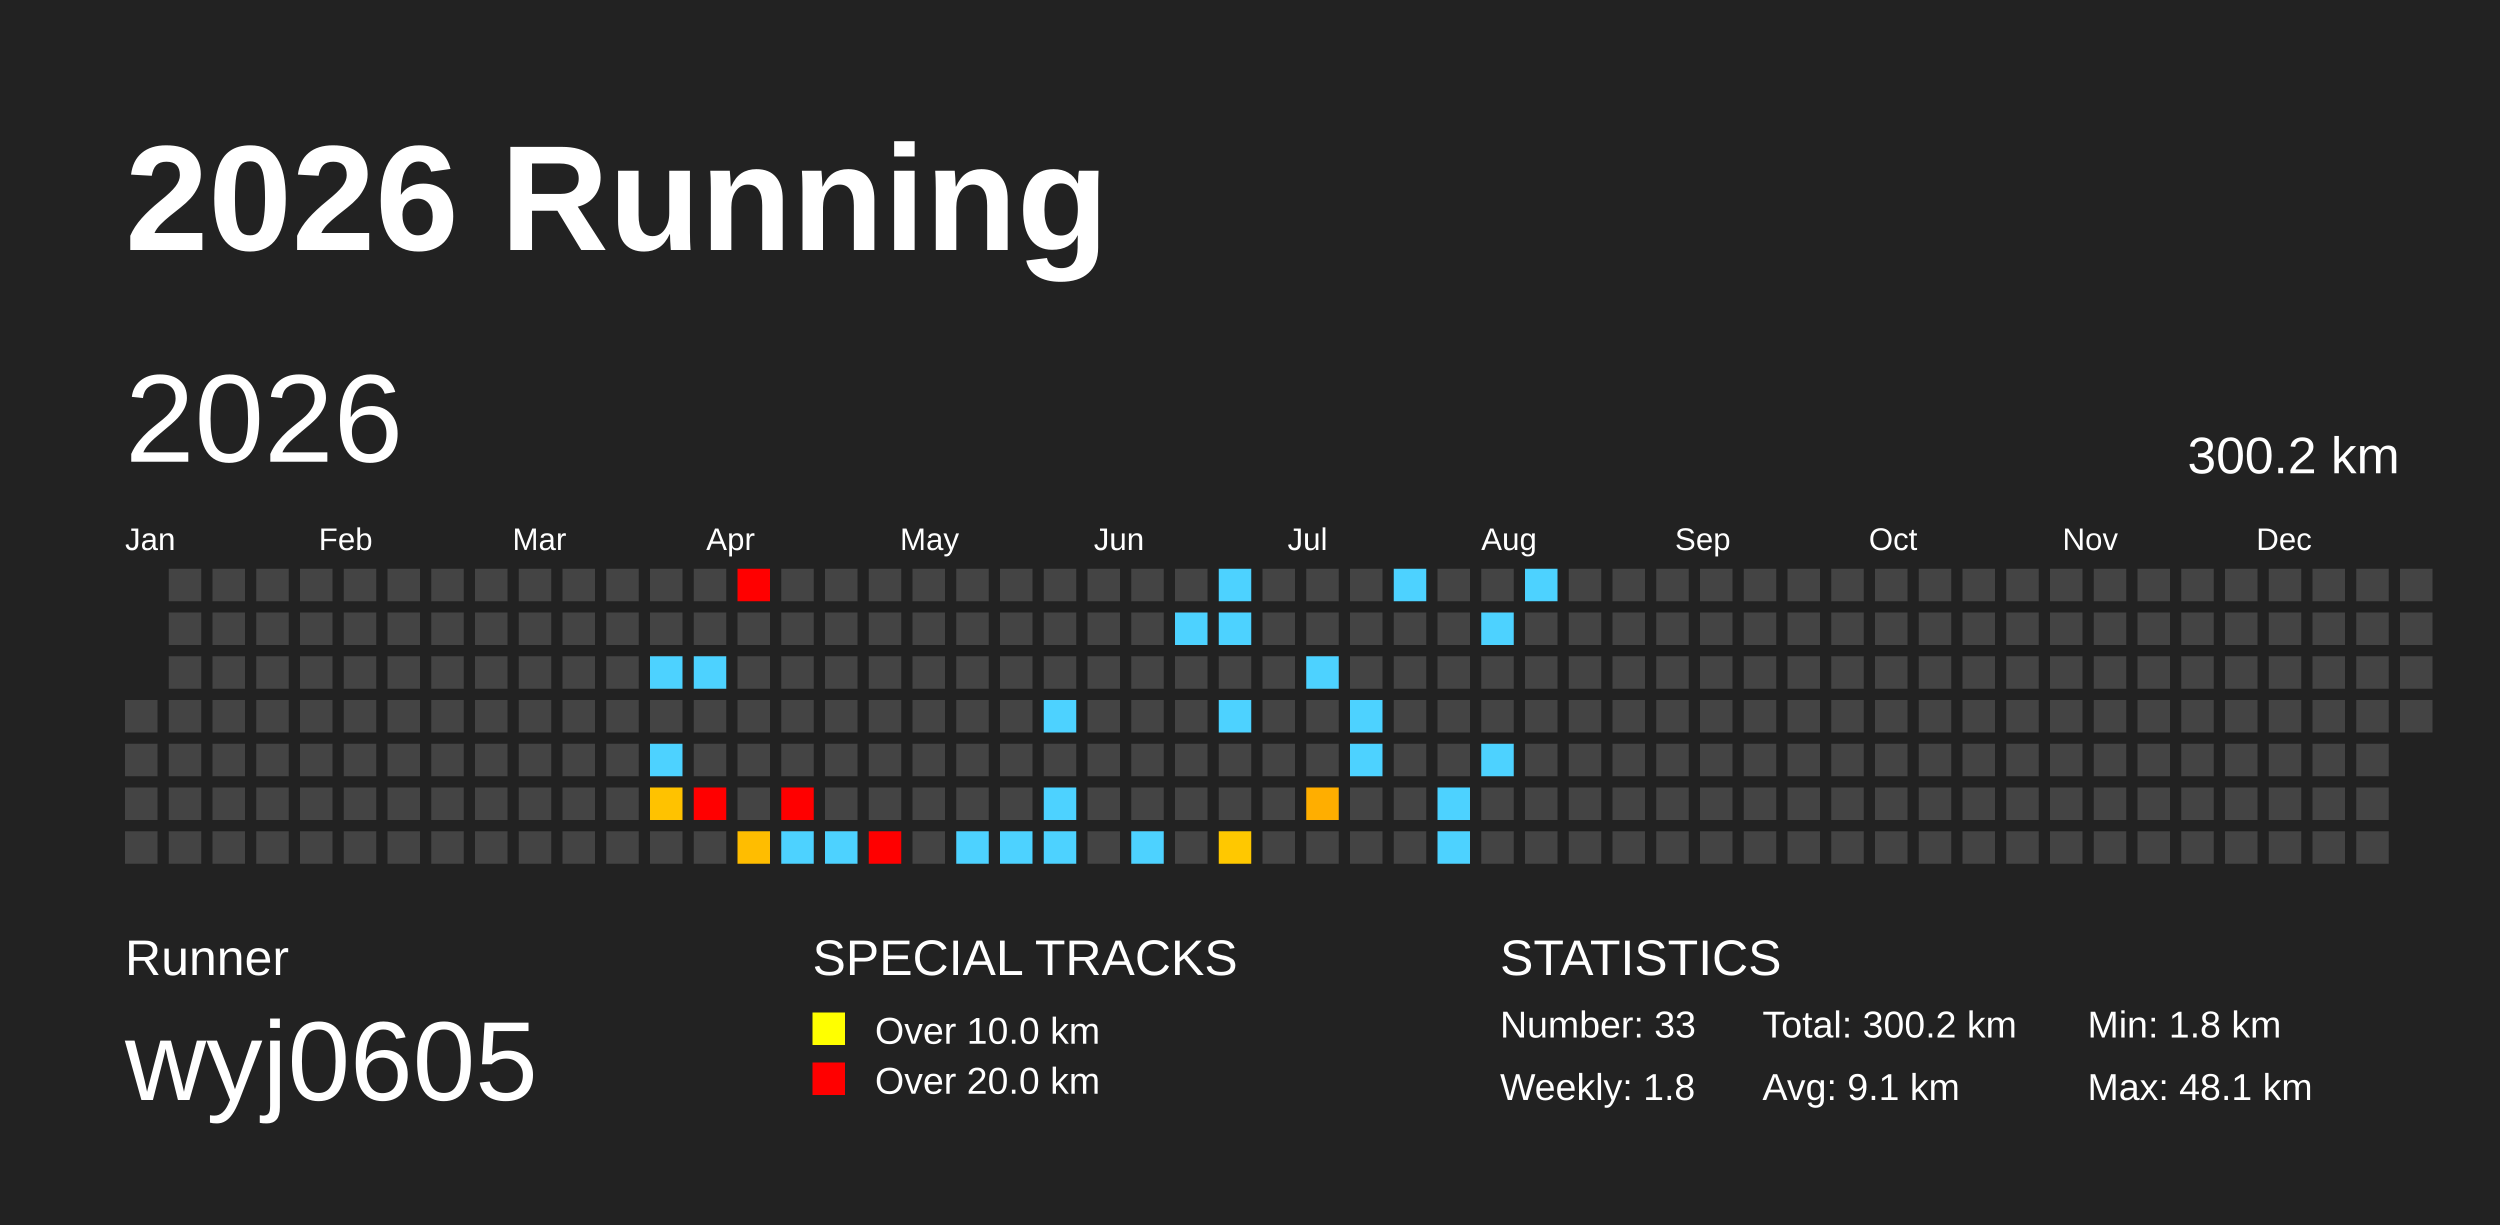
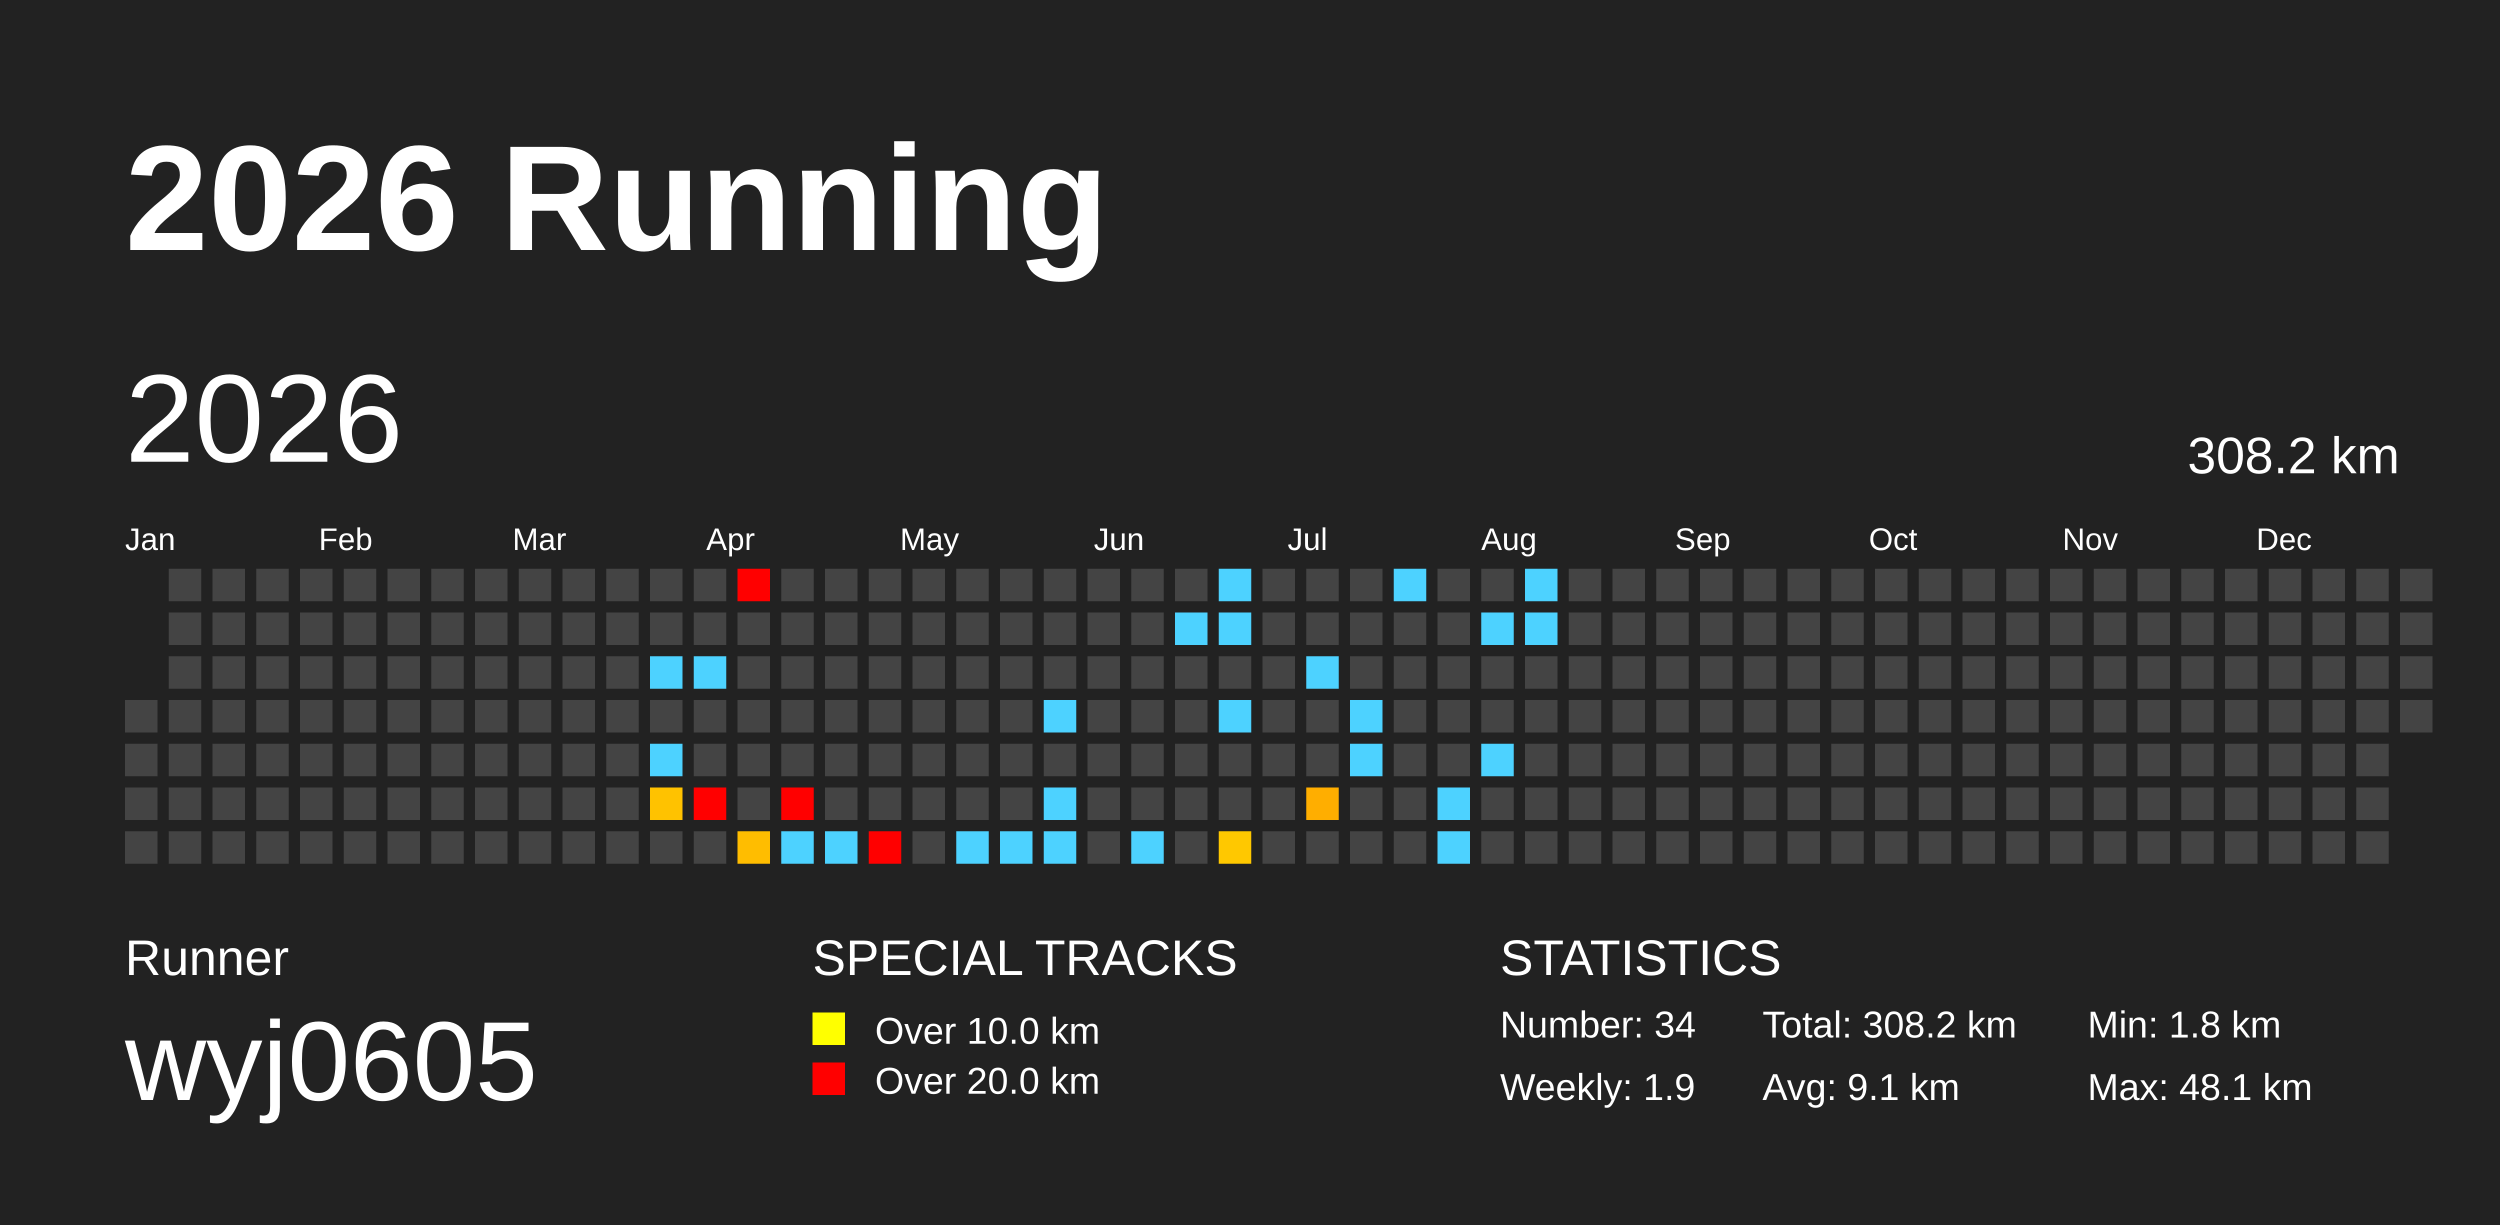
<svg xmlns="http://www.w3.org/2000/svg" baseProfile="full" height="98mm" version="1.1" viewBox="0,0,200,98" width="200mm">
  <defs />
  <rect fill="#222222" height="98" width="200" x="0" y="0" />
  <text fill="#FFFFFF" style="font-size:12px; font-family:Arial; font-weight:bold;" x="10" y="20">2026 Running</text>
  <text fill="#FFFFFF" style="font-size:4px; font-family:Arial" x="10" y="78">Runner</text>
  <text fill="#FFFFFF" style="font-size:9px; font-family:Arial" x="10" y="88">wyj0605</text>
  <text fill="#FFFFFF" style="font-size:4px; font-family:Arial" x="65" y="78">SPECIAL TRACKS</text>
  <rect fill="yellow" height="2.6" width="2.6" x="65" y="81" />
  <text fill="#FFFFFF" style="font-size:3px; font-family:Arial" x="70" y="83.5">Over 10.0 km</text>
  <rect fill="red" height="2.6" width="2.6" x="65" y="85" />
  <text fill="#FFFFFF" style="font-size:3px; font-family:Arial" x="70" y="87.5">Over 20.0 km</text>
  <text fill="#FFFFFF" style="font-size:4px; font-family:Arial" x="120" y="78">STATISTICS</text>
-   <text fill="#FFFFFF" style="font-size:3px; font-family:Arial" x="120" y="83">Number: 33</text>
-   <text fill="#FFFFFF" style="font-size:3px; font-family:Arial" x="120" y="88">Weekly: 1.8</text>
-   <text fill="#FFFFFF" style="font-size:3px; font-family:Arial" x="141" y="83">Total: 300.2 km</text>
+   <text fill="#FFFFFF" style="font-size:3px; font-family:Arial" x="120" y="83">Number: 34</text>
+   <text fill="#FFFFFF" style="font-size:3px; font-family:Arial" x="120" y="88">Weekly: 1.9</text>
+   <text fill="#FFFFFF" style="font-size:3px; font-family:Arial" x="141" y="83">Total: 308.2 km</text>
  <text fill="#FFFFFF" style="font-size:3px; font-family:Arial" x="141" y="88">Avg: 9.1 km</text>
  <text fill="#FFFFFF" style="font-size:3px; font-family:Arial" x="167" y="83">Min: 1.8 km</text>
  <text fill="#FFFFFF" style="font-size:3px; font-family:Arial" x="167" y="88">Max: 48.1 km</text>
  <text dominant-baseline="hanging" fill="#FFFFFF" style="font-size:10.0px; font-family:Arial;" x="10" y="30">2026</text>
-   <text dominant-baseline="hanging" fill="#FFFFFF" style="font-size:4.125px; font-family:Arial;" x="175" y="35">300.2 km</text>
+   <text dominant-baseline="hanging" fill="#FFFFFF" style="font-size:4.125px; font-family:Arial;" x="175" y="35">308.2 km</text>
  <text fill="#FFFFFF" style="font-size:2.5px; font-family:Arial" x="10.0" y="44">Jan</text>
  <text fill="#FFFFFF" style="font-size:2.5px; font-family:Arial" x="25.5" y="44">Feb</text>
  <text fill="#FFFFFF" style="font-size:2.5px; font-family:Arial" x="41.0" y="44">Mar</text>
  <text fill="#FFFFFF" style="font-size:2.5px; font-family:Arial" x="56.5" y="44">Apr</text>
  <text fill="#FFFFFF" style="font-size:2.5px; font-family:Arial" x="72.0" y="44">May</text>
  <text fill="#FFFFFF" style="font-size:2.5px; font-family:Arial" x="87.5" y="44">Jun</text>
  <text fill="#FFFFFF" style="font-size:2.5px; font-family:Arial" x="103.0" y="44">Jul</text>
  <text fill="#FFFFFF" style="font-size:2.5px; font-family:Arial" x="118.5" y="44">Aug</text>
  <text fill="#FFFFFF" style="font-size:2.5px; font-family:Arial" x="134.0" y="44">Sep</text>
  <text fill="#FFFFFF" style="font-size:2.5px; font-family:Arial" x="149.5" y="44">Oct</text>
  <text fill="#FFFFFF" style="font-size:2.5px; font-family:Arial" x="165.0" y="44">Nov</text>
  <text fill="#FFFFFF" style="font-size:2.5px; font-family:Arial" x="180.5" y="44">Dec</text>
  <rect fill="#444444" height="2.6" width="2.6" x="10.0" y="56.0" />
  <rect fill="#444444" height="2.6" width="2.6" x="10.0" y="59.5" />
  <rect fill="#444444" height="2.6" width="2.6" x="10.0" y="63.0" />
  <rect fill="#444444" height="2.6" width="2.6" x="10.0" y="66.5" />
  <rect fill="#444444" height="2.6" width="2.6" x="13.5" y="45.5" />
  <rect fill="#444444" height="2.6" width="2.6" x="13.5" y="49.0" />
  <rect fill="#444444" height="2.6" width="2.6" x="13.5" y="52.5" />
  <rect fill="#444444" height="2.6" width="2.6" x="13.5" y="56.0" />
  <rect fill="#444444" height="2.6" width="2.6" x="13.5" y="59.5" />
  <rect fill="#444444" height="2.6" width="2.6" x="13.5" y="63.0" />
  <rect fill="#444444" height="2.6" width="2.6" x="13.5" y="66.5" />
  <rect fill="#444444" height="2.6" width="2.6" x="17.0" y="45.5" />
  <rect fill="#444444" height="2.6" width="2.6" x="17.0" y="49.0" />
  <rect fill="#444444" height="2.6" width="2.6" x="17.0" y="52.5" />
  <rect fill="#444444" height="2.6" width="2.6" x="17.0" y="56.0" />
  <rect fill="#444444" height="2.6" width="2.6" x="17.0" y="59.5" />
  <rect fill="#444444" height="2.6" width="2.6" x="17.0" y="63.0" />
  <rect fill="#444444" height="2.6" width="2.6" x="17.0" y="66.5" />
  <rect fill="#444444" height="2.6" width="2.6" x="20.5" y="45.5" />
  <rect fill="#444444" height="2.6" width="2.6" x="20.5" y="49.0" />
  <rect fill="#444444" height="2.6" width="2.6" x="20.5" y="52.5" />
  <rect fill="#444444" height="2.6" width="2.6" x="20.5" y="56.0" />
  <rect fill="#444444" height="2.6" width="2.6" x="20.5" y="59.5" />
  <rect fill="#444444" height="2.6" width="2.6" x="20.5" y="63.0" />
  <rect fill="#444444" height="2.6" width="2.6" x="20.5" y="66.5" />
  <rect fill="#444444" height="2.6" width="2.6" x="24.0" y="45.5" />
  <rect fill="#444444" height="2.6" width="2.6" x="24.0" y="49.0" />
  <rect fill="#444444" height="2.6" width="2.6" x="24.0" y="52.5" />
  <rect fill="#444444" height="2.6" width="2.6" x="24.0" y="56.0" />
  <rect fill="#444444" height="2.6" width="2.6" x="24.0" y="59.5" />
  <rect fill="#444444" height="2.6" width="2.6" x="24.0" y="63.0" />
  <rect fill="#444444" height="2.6" width="2.6" x="24.0" y="66.5" />
  <rect fill="#444444" height="2.6" width="2.6" x="27.5" y="45.5" />
  <rect fill="#444444" height="2.6" width="2.6" x="27.5" y="49.0" />
  <rect fill="#444444" height="2.6" width="2.6" x="27.5" y="52.5" />
  <rect fill="#444444" height="2.6" width="2.6" x="27.5" y="56.0" />
  <rect fill="#444444" height="2.6" width="2.6" x="27.5" y="59.5" />
  <rect fill="#444444" height="2.6" width="2.6" x="27.5" y="63.0" />
  <rect fill="#444444" height="2.6" width="2.6" x="27.5" y="66.5" />
  <rect fill="#444444" height="2.6" width="2.6" x="31.0" y="45.5" />
  <rect fill="#444444" height="2.6" width="2.6" x="31.0" y="49.0" />
  <rect fill="#444444" height="2.6" width="2.6" x="31.0" y="52.5" />
  <rect fill="#444444" height="2.6" width="2.6" x="31.0" y="56.0" />
  <rect fill="#444444" height="2.6" width="2.6" x="31.0" y="59.5" />
  <rect fill="#444444" height="2.6" width="2.6" x="31.0" y="63.0" />
  <rect fill="#444444" height="2.6" width="2.6" x="31.0" y="66.5" />
  <rect fill="#444444" height="2.6" width="2.6" x="34.5" y="45.5" />
  <rect fill="#444444" height="2.6" width="2.6" x="34.5" y="49.0" />
  <rect fill="#444444" height="2.6" width="2.6" x="34.5" y="52.5" />
  <rect fill="#444444" height="2.6" width="2.6" x="34.5" y="56.0" />
  <rect fill="#444444" height="2.6" width="2.6" x="34.5" y="59.5" />
  <rect fill="#444444" height="2.6" width="2.6" x="34.5" y="63.0" />
  <rect fill="#444444" height="2.6" width="2.6" x="34.5" y="66.5" />
  <rect fill="#444444" height="2.6" width="2.6" x="38.0" y="45.5" />
  <rect fill="#444444" height="2.6" width="2.6" x="38.0" y="49.0" />
  <rect fill="#444444" height="2.6" width="2.6" x="38.0" y="52.5" />
  <rect fill="#444444" height="2.6" width="2.6" x="38.0" y="56.0" />
  <rect fill="#444444" height="2.6" width="2.6" x="38.0" y="59.5" />
  <rect fill="#444444" height="2.6" width="2.6" x="38.0" y="63.0" />
  <rect fill="#444444" height="2.6" width="2.6" x="38.0" y="66.5" />
  <rect fill="#444444" height="2.6" width="2.6" x="41.5" y="45.5" />
  <rect fill="#444444" height="2.6" width="2.6" x="41.5" y="49.0" />
  <rect fill="#444444" height="2.6" width="2.6" x="41.5" y="52.5" />
  <rect fill="#444444" height="2.6" width="2.6" x="41.5" y="56.0" />
  <rect fill="#444444" height="2.6" width="2.6" x="41.5" y="59.5" />
  <rect fill="#444444" height="2.6" width="2.6" x="41.5" y="63.0" />
  <rect fill="#444444" height="2.6" width="2.6" x="41.5" y="66.5" />
  <rect fill="#444444" height="2.6" width="2.6" x="45.0" y="45.5" />
  <rect fill="#444444" height="2.6" width="2.6" x="45.0" y="49.0" />
  <rect fill="#444444" height="2.6" width="2.6" x="45.0" y="52.5" />
  <rect fill="#444444" height="2.6" width="2.6" x="45.0" y="56.0" />
  <rect fill="#444444" height="2.6" width="2.6" x="45.0" y="59.5" />
  <rect fill="#444444" height="2.6" width="2.6" x="45.0" y="63.0" />
  <rect fill="#444444" height="2.6" width="2.6" x="45.0" y="66.5" />
  <rect fill="#444444" height="2.6" width="2.6" x="48.5" y="45.5" />
  <rect fill="#444444" height="2.6" width="2.6" x="48.5" y="49.0" />
  <rect fill="#444444" height="2.6" width="2.6" x="48.5" y="52.5" />
  <rect fill="#444444" height="2.6" width="2.6" x="48.5" y="56.0" />
  <rect fill="#444444" height="2.6" width="2.6" x="48.5" y="59.5" />
  <rect fill="#444444" height="2.6" width="2.6" x="48.5" y="63.0" />
  <rect fill="#444444" height="2.6" width="2.6" x="48.5" y="66.5" />
  <rect fill="#444444" height="2.6" width="2.6" x="52.0" y="45.5" />
  <rect fill="#444444" height="2.6" width="2.6" x="52.0" y="49.0" />
  <rect fill="#4dd2ff" height="2.6" width="2.6" x="52.0" y="52.5" />
  <rect fill="#444444" height="2.6" width="2.6" x="52.0" y="56.0" />
  <rect fill="#4dd2ff" height="2.6" width="2.6" x="52.0" y="59.5" />
  <rect fill="#ffc200" height="2.6" width="2.6" x="52.0" y="63.0" />
  <rect fill="#444444" height="2.6" width="2.6" x="52.0" y="66.5" />
  <rect fill="#444444" height="2.6" width="2.6" x="55.5" y="45.5" />
  <rect fill="#444444" height="2.6" width="2.6" x="55.5" y="49.0" />
  <rect fill="#4dd2ff" height="2.6" width="2.6" x="55.5" y="52.5" />
  <rect fill="#444444" height="2.6" width="2.6" x="55.5" y="56.0" />
  <rect fill="#444444" height="2.6" width="2.6" x="55.5" y="59.5" />
  <rect fill="red" height="2.6" width="2.6" x="55.5" y="63.0" />
  <rect fill="#444444" height="2.6" width="2.6" x="55.5" y="66.5" />
  <rect fill="red" height="2.6" width="2.6" x="59.0" y="45.5" />
  <rect fill="#444444" height="2.6" width="2.6" x="59.0" y="49.0" />
  <rect fill="#444444" height="2.6" width="2.6" x="59.0" y="52.5" />
  <rect fill="#444444" height="2.6" width="2.6" x="59.0" y="56.0" />
  <rect fill="#444444" height="2.6" width="2.6" x="59.0" y="59.5" />
  <rect fill="#444444" height="2.6" width="2.6" x="59.0" y="63.0" />
  <rect fill="#ffbd00" height="2.6" width="2.6" x="59.0" y="66.5" />
  <rect fill="#444444" height="2.6" width="2.6" x="62.5" y="45.5" />
  <rect fill="#444444" height="2.6" width="2.6" x="62.5" y="49.0" />
  <rect fill="#444444" height="2.6" width="2.6" x="62.5" y="52.5" />
  <rect fill="#444444" height="2.6" width="2.6" x="62.5" y="56.0" />
  <rect fill="#444444" height="2.6" width="2.6" x="62.5" y="59.5" />
  <rect fill="red" height="2.6" width="2.6" x="62.5" y="63.0" />
  <rect fill="#4dd2ff" height="2.6" width="2.6" x="62.5" y="66.5" />
  <rect fill="#444444" height="2.6" width="2.6" x="66.0" y="45.5" />
  <rect fill="#444444" height="2.6" width="2.6" x="66.0" y="49.0" />
  <rect fill="#444444" height="2.6" width="2.6" x="66.0" y="52.5" />
  <rect fill="#444444" height="2.6" width="2.6" x="66.0" y="56.0" />
  <rect fill="#444444" height="2.6" width="2.6" x="66.0" y="59.5" />
  <rect fill="#444444" height="2.6" width="2.6" x="66.0" y="63.0" />
  <rect fill="#4dd2ff" height="2.6" width="2.6" x="66.0" y="66.5" />
  <rect fill="#444444" height="2.6" width="2.6" x="69.5" y="45.5" />
  <rect fill="#444444" height="2.6" width="2.6" x="69.5" y="49.0" />
  <rect fill="#444444" height="2.6" width="2.6" x="69.5" y="52.5" />
  <rect fill="#444444" height="2.6" width="2.6" x="69.5" y="56.0" />
  <rect fill="#444444" height="2.6" width="2.6" x="69.5" y="59.5" />
  <rect fill="#444444" height="2.6" width="2.6" x="69.5" y="63.0" />
  <rect fill="red" height="2.6" width="2.6" x="69.5" y="66.5" />
  <rect fill="#444444" height="2.6" width="2.6" x="73.0" y="45.5" />
  <rect fill="#444444" height="2.6" width="2.6" x="73.0" y="49.0" />
  <rect fill="#444444" height="2.6" width="2.6" x="73.0" y="52.5" />
  <rect fill="#444444" height="2.6" width="2.6" x="73.0" y="56.0" />
  <rect fill="#444444" height="2.6" width="2.6" x="73.0" y="59.5" />
  <rect fill="#444444" height="2.6" width="2.6" x="73.0" y="63.0" />
  <rect fill="#444444" height="2.6" width="2.6" x="73.0" y="66.5" />
  <rect fill="#444444" height="2.6" width="2.6" x="76.5" y="45.5" />
  <rect fill="#444444" height="2.6" width="2.6" x="76.5" y="49.0" />
  <rect fill="#444444" height="2.6" width="2.6" x="76.5" y="52.5" />
  <rect fill="#444444" height="2.6" width="2.6" x="76.5" y="56.0" />
  <rect fill="#444444" height="2.6" width="2.6" x="76.5" y="59.5" />
  <rect fill="#444444" height="2.6" width="2.6" x="76.5" y="63.0" />
  <rect fill="#4dd2ff" height="2.6" width="2.6" x="76.5" y="66.5" />
  <rect fill="#444444" height="2.6" width="2.6" x="80.0" y="45.5" />
  <rect fill="#444444" height="2.6" width="2.6" x="80.0" y="49.0" />
  <rect fill="#444444" height="2.6" width="2.6" x="80.0" y="52.5" />
  <rect fill="#444444" height="2.6" width="2.6" x="80.0" y="56.0" />
  <rect fill="#444444" height="2.6" width="2.6" x="80.0" y="59.5" />
  <rect fill="#444444" height="2.6" width="2.6" x="80.0" y="63.0" />
  <rect fill="#4dd2ff" height="2.6" width="2.6" x="80.0" y="66.5" />
  <rect fill="#444444" height="2.6" width="2.6" x="83.5" y="45.5" />
  <rect fill="#444444" height="2.6" width="2.6" x="83.5" y="49.0" />
  <rect fill="#444444" height="2.6" width="2.6" x="83.5" y="52.5" />
  <rect fill="#4dd2ff" height="2.6" width="2.6" x="83.5" y="56.0" />
  <rect fill="#444444" height="2.6" width="2.6" x="83.5" y="59.5" />
  <rect fill="#4dd2ff" height="2.6" width="2.6" x="83.5" y="63.0" />
  <rect fill="#4dd2ff" height="2.6" width="2.6" x="83.5" y="66.5" />
  <rect fill="#444444" height="2.6" width="2.6" x="87.0" y="45.5" />
  <rect fill="#444444" height="2.6" width="2.6" x="87.0" y="49.0" />
  <rect fill="#444444" height="2.6" width="2.6" x="87.0" y="52.5" />
  <rect fill="#444444" height="2.6" width="2.6" x="87.0" y="56.0" />
  <rect fill="#444444" height="2.6" width="2.6" x="87.0" y="59.5" />
  <rect fill="#444444" height="2.6" width="2.6" x="87.0" y="63.0" />
  <rect fill="#444444" height="2.6" width="2.6" x="87.0" y="66.5" />
  <rect fill="#444444" height="2.6" width="2.6" x="90.5" y="45.5" />
  <rect fill="#444444" height="2.6" width="2.6" x="90.5" y="49.0" />
  <rect fill="#444444" height="2.6" width="2.6" x="90.5" y="52.5" />
  <rect fill="#444444" height="2.6" width="2.6" x="90.5" y="56.0" />
  <rect fill="#444444" height="2.6" width="2.6" x="90.5" y="59.5" />
  <rect fill="#444444" height="2.6" width="2.6" x="90.5" y="63.0" />
  <rect fill="#4dd2ff" height="2.6" width="2.6" x="90.5" y="66.5" />
  <rect fill="#444444" height="2.6" width="2.6" x="94.0" y="45.5" />
  <rect fill="#4dd2ff" height="2.6" width="2.6" x="94.0" y="49.0" />
  <rect fill="#444444" height="2.6" width="2.6" x="94.0" y="52.5" />
  <rect fill="#444444" height="2.6" width="2.6" x="94.0" y="56.0" />
  <rect fill="#444444" height="2.6" width="2.6" x="94.0" y="59.5" />
  <rect fill="#444444" height="2.6" width="2.6" x="94.0" y="63.0" />
  <rect fill="#444444" height="2.6" width="2.6" x="94.0" y="66.5" />
  <rect fill="#4dd2ff" height="2.6" width="2.6" x="97.5" y="45.5" />
  <rect fill="#4dd2ff" height="2.6" width="2.6" x="97.5" y="49.0" />
  <rect fill="#444444" height="2.6" width="2.6" x="97.5" y="52.5" />
  <rect fill="#4dd2ff" height="2.6" width="2.6" x="97.5" y="56.0" />
  <rect fill="#444444" height="2.6" width="2.6" x="97.5" y="59.5" />
  <rect fill="#444444" height="2.6" width="2.6" x="97.5" y="63.0" />
  <rect fill="#ffc800" height="2.6" width="2.6" x="97.5" y="66.5" />
  <rect fill="#444444" height="2.6" width="2.6" x="101.0" y="45.5" />
  <rect fill="#444444" height="2.6" width="2.6" x="101.0" y="49.0" />
  <rect fill="#444444" height="2.6" width="2.6" x="101.0" y="52.5" />
  <rect fill="#444444" height="2.6" width="2.6" x="101.0" y="56.0" />
  <rect fill="#444444" height="2.6" width="2.6" x="101.0" y="59.5" />
  <rect fill="#444444" height="2.6" width="2.6" x="101.0" y="63.0" />
  <rect fill="#444444" height="2.6" width="2.6" x="101.0" y="66.5" />
  <rect fill="#444444" height="2.6" width="2.6" x="104.5" y="45.5" />
  <rect fill="#444444" height="2.6" width="2.6" x="104.5" y="49.0" />
  <rect fill="#4dd2ff" height="2.6" width="2.6" x="104.5" y="52.5" />
  <rect fill="#444444" height="2.6" width="2.6" x="104.5" y="56.0" />
  <rect fill="#444444" height="2.6" width="2.6" x="104.5" y="59.5" />
  <rect fill="#ffae00" height="2.6" width="2.6" x="104.5" y="63.0" />
  <rect fill="#444444" height="2.6" width="2.6" x="104.5" y="66.5" />
  <rect fill="#444444" height="2.6" width="2.6" x="108.0" y="45.5" />
  <rect fill="#444444" height="2.6" width="2.6" x="108.0" y="49.0" />
  <rect fill="#444444" height="2.6" width="2.6" x="108.0" y="52.5" />
  <rect fill="#4dd2ff" height="2.6" width="2.6" x="108.0" y="56.0" />
  <rect fill="#4dd2ff" height="2.6" width="2.6" x="108.0" y="59.5" />
  <rect fill="#444444" height="2.6" width="2.6" x="108.0" y="63.0" />
  <rect fill="#444444" height="2.6" width="2.6" x="108.0" y="66.5" />
  <rect fill="#4dd2ff" height="2.6" width="2.6" x="111.5" y="45.5" />
  <rect fill="#444444" height="2.6" width="2.6" x="111.5" y="49.0" />
  <rect fill="#444444" height="2.6" width="2.6" x="111.5" y="52.5" />
  <rect fill="#444444" height="2.6" width="2.6" x="111.5" y="56.0" />
  <rect fill="#444444" height="2.6" width="2.6" x="111.5" y="59.5" />
  <rect fill="#444444" height="2.6" width="2.6" x="111.5" y="63.0" />
  <rect fill="#444444" height="2.6" width="2.6" x="111.5" y="66.5" />
  <rect fill="#444444" height="2.6" width="2.6" x="115.0" y="45.5" />
  <rect fill="#444444" height="2.6" width="2.6" x="115.0" y="49.0" />
  <rect fill="#444444" height="2.6" width="2.6" x="115.0" y="52.5" />
  <rect fill="#444444" height="2.6" width="2.6" x="115.0" y="56.0" />
  <rect fill="#444444" height="2.6" width="2.6" x="115.0" y="59.5" />
  <rect fill="#4dd2ff" height="2.6" width="2.6" x="115.0" y="63.0" />
  <rect fill="#4dd2ff" height="2.6" width="2.6" x="115.0" y="66.5" />
  <rect fill="#444444" height="2.6" width="2.6" x="118.5" y="45.5" />
  <rect fill="#4dd2ff" height="2.6" width="2.6" x="118.5" y="49.0" />
  <rect fill="#444444" height="2.6" width="2.6" x="118.5" y="52.5" />
  <rect fill="#444444" height="2.6" width="2.6" x="118.5" y="56.0" />
  <rect fill="#4dd2ff" height="2.6" width="2.6" x="118.5" y="59.5" />
  <rect fill="#444444" height="2.6" width="2.6" x="118.5" y="63.0" />
  <rect fill="#444444" height="2.6" width="2.6" x="118.5" y="66.5" />
  <rect fill="#4dd2ff" height="2.6" width="2.6" x="122.0" y="45.5" />
-   <rect fill="#444444" height="2.6" width="2.6" x="122.0" y="49.0" />
+   <rect fill="#4dd2ff" height="2.6" width="2.6" x="122.0" y="49.0" />
  <rect fill="#444444" height="2.6" width="2.6" x="122.0" y="52.5" />
  <rect fill="#444444" height="2.6" width="2.6" x="122.0" y="56.0" />
  <rect fill="#444444" height="2.6" width="2.6" x="122.0" y="59.5" />
  <rect fill="#444444" height="2.6" width="2.6" x="122.0" y="63.0" />
  <rect fill="#444444" height="2.6" width="2.6" x="122.0" y="66.5" />
  <rect fill="#444444" height="2.6" width="2.6" x="125.5" y="45.5" />
  <rect fill="#444444" height="2.6" width="2.6" x="125.5" y="49.0" />
  <rect fill="#444444" height="2.6" width="2.6" x="125.5" y="52.5" />
  <rect fill="#444444" height="2.6" width="2.6" x="125.5" y="56.0" />
  <rect fill="#444444" height="2.6" width="2.6" x="125.5" y="59.5" />
  <rect fill="#444444" height="2.6" width="2.6" x="125.5" y="63.0" />
  <rect fill="#444444" height="2.6" width="2.6" x="125.5" y="66.5" />
  <rect fill="#444444" height="2.6" width="2.6" x="129.0" y="45.5" />
  <rect fill="#444444" height="2.6" width="2.6" x="129.0" y="49.0" />
  <rect fill="#444444" height="2.6" width="2.6" x="129.0" y="52.5" />
  <rect fill="#444444" height="2.6" width="2.6" x="129.0" y="56.0" />
  <rect fill="#444444" height="2.6" width="2.6" x="129.0" y="59.5" />
  <rect fill="#444444" height="2.6" width="2.6" x="129.0" y="63.0" />
  <rect fill="#444444" height="2.6" width="2.6" x="129.0" y="66.5" />
  <rect fill="#444444" height="2.6" width="2.6" x="132.5" y="45.5" />
  <rect fill="#444444" height="2.6" width="2.6" x="132.5" y="49.0" />
  <rect fill="#444444" height="2.6" width="2.6" x="132.5" y="52.5" />
  <rect fill="#444444" height="2.6" width="2.6" x="132.5" y="56.0" />
  <rect fill="#444444" height="2.6" width="2.6" x="132.5" y="59.5" />
  <rect fill="#444444" height="2.6" width="2.6" x="132.5" y="63.0" />
  <rect fill="#444444" height="2.6" width="2.6" x="132.5" y="66.5" />
  <rect fill="#444444" height="2.6" width="2.6" x="136.0" y="45.5" />
  <rect fill="#444444" height="2.6" width="2.6" x="136.0" y="49.0" />
  <rect fill="#444444" height="2.6" width="2.6" x="136.0" y="52.5" />
  <rect fill="#444444" height="2.6" width="2.6" x="136.0" y="56.0" />
  <rect fill="#444444" height="2.6" width="2.6" x="136.0" y="59.5" />
  <rect fill="#444444" height="2.6" width="2.6" x="136.0" y="63.0" />
  <rect fill="#444444" height="2.6" width="2.6" x="136.0" y="66.5" />
  <rect fill="#444444" height="2.6" width="2.6" x="139.5" y="45.5" />
  <rect fill="#444444" height="2.6" width="2.6" x="139.5" y="49.0" />
  <rect fill="#444444" height="2.6" width="2.6" x="139.5" y="52.5" />
  <rect fill="#444444" height="2.6" width="2.6" x="139.5" y="56.0" />
  <rect fill="#444444" height="2.6" width="2.6" x="139.5" y="59.5" />
  <rect fill="#444444" height="2.6" width="2.6" x="139.5" y="63.0" />
  <rect fill="#444444" height="2.6" width="2.6" x="139.5" y="66.5" />
  <rect fill="#444444" height="2.6" width="2.6" x="143.0" y="45.5" />
  <rect fill="#444444" height="2.6" width="2.6" x="143.0" y="49.0" />
  <rect fill="#444444" height="2.6" width="2.6" x="143.0" y="52.5" />
  <rect fill="#444444" height="2.6" width="2.6" x="143.0" y="56.0" />
  <rect fill="#444444" height="2.6" width="2.6" x="143.0" y="59.5" />
  <rect fill="#444444" height="2.6" width="2.6" x="143.0" y="63.0" />
  <rect fill="#444444" height="2.6" width="2.6" x="143.0" y="66.5" />
  <rect fill="#444444" height="2.6" width="2.6" x="146.5" y="45.5" />
  <rect fill="#444444" height="2.6" width="2.6" x="146.5" y="49.0" />
  <rect fill="#444444" height="2.6" width="2.6" x="146.5" y="52.5" />
  <rect fill="#444444" height="2.6" width="2.6" x="146.5" y="56.0" />
  <rect fill="#444444" height="2.6" width="2.6" x="146.5" y="59.5" />
  <rect fill="#444444" height="2.6" width="2.6" x="146.5" y="63.0" />
  <rect fill="#444444" height="2.6" width="2.6" x="146.5" y="66.5" />
  <rect fill="#444444" height="2.6" width="2.6" x="150.0" y="45.5" />
  <rect fill="#444444" height="2.6" width="2.6" x="150.0" y="49.0" />
  <rect fill="#444444" height="2.6" width="2.6" x="150.0" y="52.5" />
  <rect fill="#444444" height="2.6" width="2.6" x="150.0" y="56.0" />
  <rect fill="#444444" height="2.6" width="2.6" x="150.0" y="59.5" />
  <rect fill="#444444" height="2.6" width="2.6" x="150.0" y="63.0" />
  <rect fill="#444444" height="2.6" width="2.6" x="150.0" y="66.5" />
  <rect fill="#444444" height="2.6" width="2.6" x="153.5" y="45.5" />
  <rect fill="#444444" height="2.6" width="2.6" x="153.5" y="49.0" />
  <rect fill="#444444" height="2.6" width="2.6" x="153.5" y="52.5" />
  <rect fill="#444444" height="2.6" width="2.6" x="153.5" y="56.0" />
  <rect fill="#444444" height="2.6" width="2.6" x="153.5" y="59.5" />
  <rect fill="#444444" height="2.6" width="2.6" x="153.5" y="63.0" />
  <rect fill="#444444" height="2.6" width="2.6" x="153.5" y="66.5" />
  <rect fill="#444444" height="2.6" width="2.6" x="157.0" y="45.5" />
  <rect fill="#444444" height="2.6" width="2.6" x="157.0" y="49.0" />
  <rect fill="#444444" height="2.6" width="2.6" x="157.0" y="52.5" />
  <rect fill="#444444" height="2.6" width="2.6" x="157.0" y="56.0" />
  <rect fill="#444444" height="2.6" width="2.6" x="157.0" y="59.5" />
  <rect fill="#444444" height="2.6" width="2.6" x="157.0" y="63.0" />
  <rect fill="#444444" height="2.6" width="2.6" x="157.0" y="66.5" />
  <rect fill="#444444" height="2.6" width="2.6" x="160.5" y="45.5" />
  <rect fill="#444444" height="2.6" width="2.6" x="160.5" y="49.0" />
  <rect fill="#444444" height="2.6" width="2.6" x="160.5" y="52.5" />
  <rect fill="#444444" height="2.6" width="2.6" x="160.5" y="56.0" />
  <rect fill="#444444" height="2.6" width="2.6" x="160.5" y="59.5" />
  <rect fill="#444444" height="2.6" width="2.6" x="160.5" y="63.0" />
  <rect fill="#444444" height="2.6" width="2.6" x="160.5" y="66.5" />
  <rect fill="#444444" height="2.6" width="2.6" x="164.0" y="45.5" />
  <rect fill="#444444" height="2.6" width="2.6" x="164.0" y="49.0" />
  <rect fill="#444444" height="2.6" width="2.6" x="164.0" y="52.5" />
  <rect fill="#444444" height="2.6" width="2.6" x="164.0" y="56.0" />
  <rect fill="#444444" height="2.6" width="2.6" x="164.0" y="59.5" />
  <rect fill="#444444" height="2.6" width="2.6" x="164.0" y="63.0" />
  <rect fill="#444444" height="2.6" width="2.6" x="164.0" y="66.5" />
  <rect fill="#444444" height="2.6" width="2.6" x="167.5" y="45.5" />
  <rect fill="#444444" height="2.6" width="2.6" x="167.5" y="49.0" />
  <rect fill="#444444" height="2.6" width="2.6" x="167.5" y="52.5" />
  <rect fill="#444444" height="2.6" width="2.6" x="167.5" y="56.0" />
  <rect fill="#444444" height="2.6" width="2.6" x="167.5" y="59.5" />
  <rect fill="#444444" height="2.6" width="2.6" x="167.5" y="63.0" />
  <rect fill="#444444" height="2.6" width="2.6" x="167.5" y="66.5" />
  <rect fill="#444444" height="2.6" width="2.6" x="171.0" y="45.5" />
  <rect fill="#444444" height="2.6" width="2.6" x="171.0" y="49.0" />
  <rect fill="#444444" height="2.6" width="2.6" x="171.0" y="52.5" />
  <rect fill="#444444" height="2.6" width="2.6" x="171.0" y="56.0" />
  <rect fill="#444444" height="2.6" width="2.6" x="171.0" y="59.5" />
  <rect fill="#444444" height="2.6" width="2.6" x="171.0" y="63.0" />
  <rect fill="#444444" height="2.6" width="2.6" x="171.0" y="66.5" />
  <rect fill="#444444" height="2.6" width="2.6" x="174.5" y="45.5" />
  <rect fill="#444444" height="2.6" width="2.6" x="174.5" y="49.0" />
  <rect fill="#444444" height="2.6" width="2.6" x="174.5" y="52.5" />
  <rect fill="#444444" height="2.6" width="2.6" x="174.5" y="56.0" />
  <rect fill="#444444" height="2.6" width="2.6" x="174.5" y="59.5" />
  <rect fill="#444444" height="2.6" width="2.6" x="174.5" y="63.0" />
  <rect fill="#444444" height="2.6" width="2.6" x="174.5" y="66.5" />
  <rect fill="#444444" height="2.6" width="2.6" x="178.0" y="45.5" />
  <rect fill="#444444" height="2.6" width="2.6" x="178.0" y="49.0" />
  <rect fill="#444444" height="2.6" width="2.6" x="178.0" y="52.5" />
  <rect fill="#444444" height="2.6" width="2.6" x="178.0" y="56.0" />
  <rect fill="#444444" height="2.6" width="2.6" x="178.0" y="59.5" />
  <rect fill="#444444" height="2.6" width="2.6" x="178.0" y="63.0" />
  <rect fill="#444444" height="2.6" width="2.6" x="178.0" y="66.5" />
  <rect fill="#444444" height="2.6" width="2.6" x="181.5" y="45.5" />
  <rect fill="#444444" height="2.6" width="2.6" x="181.5" y="49.0" />
  <rect fill="#444444" height="2.6" width="2.6" x="181.5" y="52.5" />
  <rect fill="#444444" height="2.6" width="2.6" x="181.5" y="56.0" />
  <rect fill="#444444" height="2.6" width="2.6" x="181.5" y="59.5" />
  <rect fill="#444444" height="2.6" width="2.6" x="181.5" y="63.0" />
  <rect fill="#444444" height="2.6" width="2.6" x="181.5" y="66.5" />
  <rect fill="#444444" height="2.6" width="2.6" x="185.0" y="45.5" />
  <rect fill="#444444" height="2.6" width="2.6" x="185.0" y="49.0" />
  <rect fill="#444444" height="2.6" width="2.6" x="185.0" y="52.5" />
  <rect fill="#444444" height="2.6" width="2.6" x="185.0" y="56.0" />
  <rect fill="#444444" height="2.6" width="2.6" x="185.0" y="59.5" />
  <rect fill="#444444" height="2.6" width="2.6" x="185.0" y="63.0" />
  <rect fill="#444444" height="2.6" width="2.6" x="185.0" y="66.5" />
  <rect fill="#444444" height="2.6" width="2.6" x="188.5" y="45.5" />
  <rect fill="#444444" height="2.6" width="2.6" x="188.5" y="49.0" />
  <rect fill="#444444" height="2.6" width="2.6" x="188.5" y="52.5" />
  <rect fill="#444444" height="2.6" width="2.6" x="188.5" y="56.0" />
  <rect fill="#444444" height="2.6" width="2.6" x="188.5" y="59.5" />
  <rect fill="#444444" height="2.6" width="2.6" x="188.5" y="63.0" />
  <rect fill="#444444" height="2.6" width="2.6" x="188.5" y="66.5" />
  <rect fill="#444444" height="2.6" width="2.6" x="192.0" y="45.5" />
  <rect fill="#444444" height="2.6" width="2.6" x="192.0" y="49.0" />
  <rect fill="#444444" height="2.6" width="2.6" x="192.0" y="52.5" />
  <rect fill="#444444" height="2.6" width="2.6" x="192.0" y="56.0" />
</svg>
